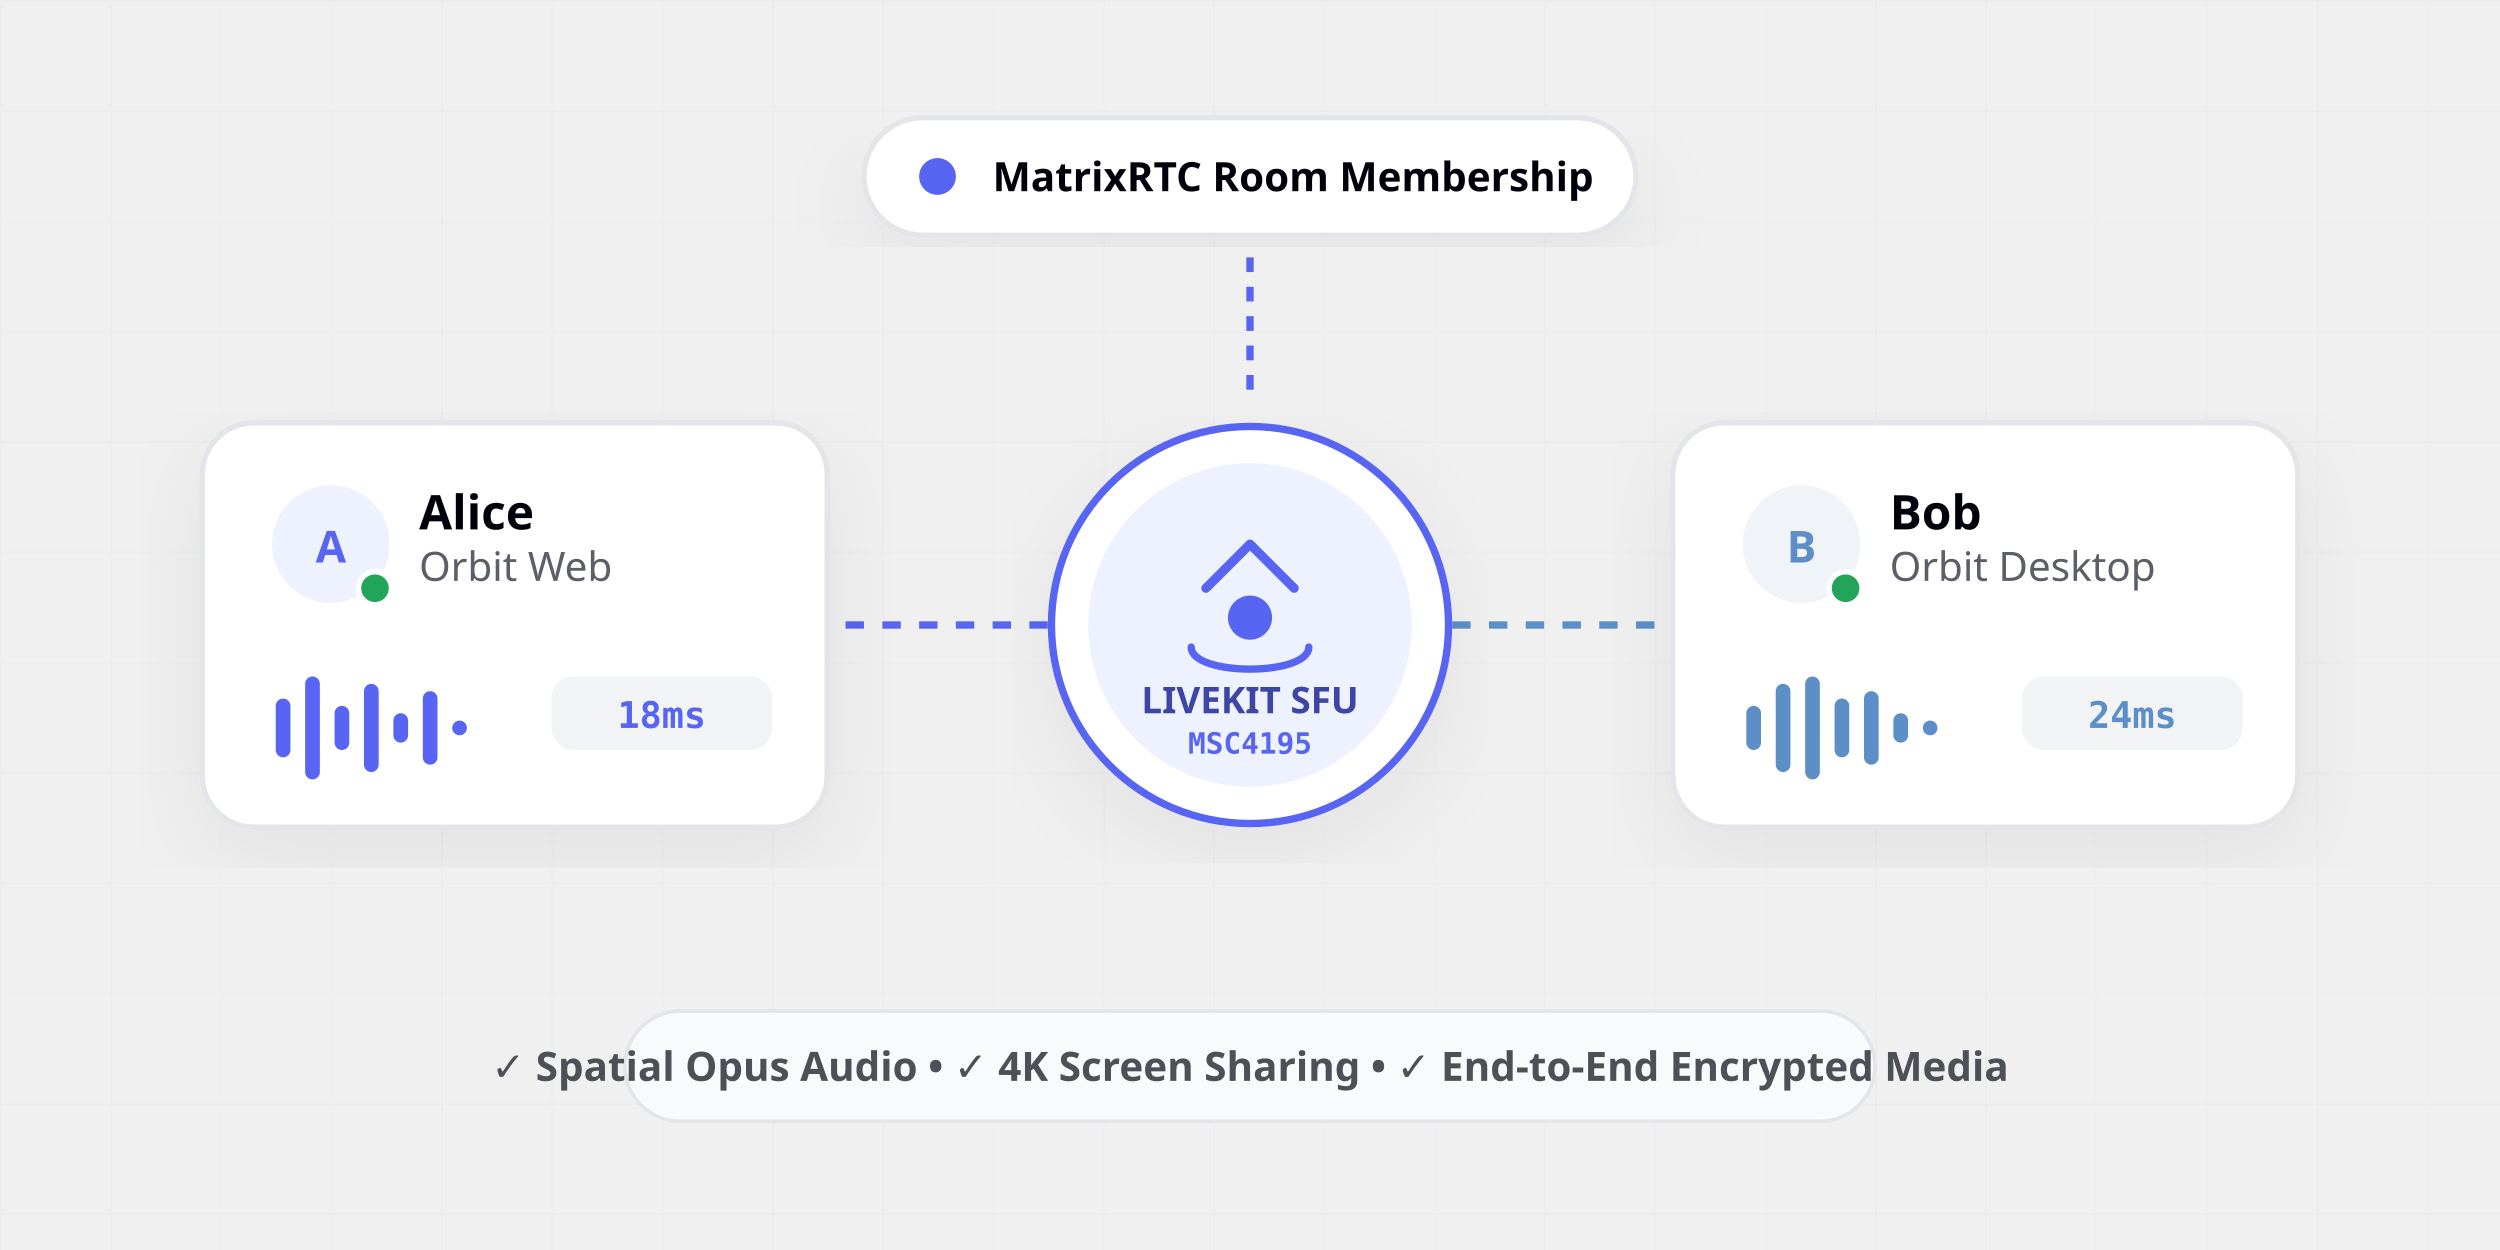
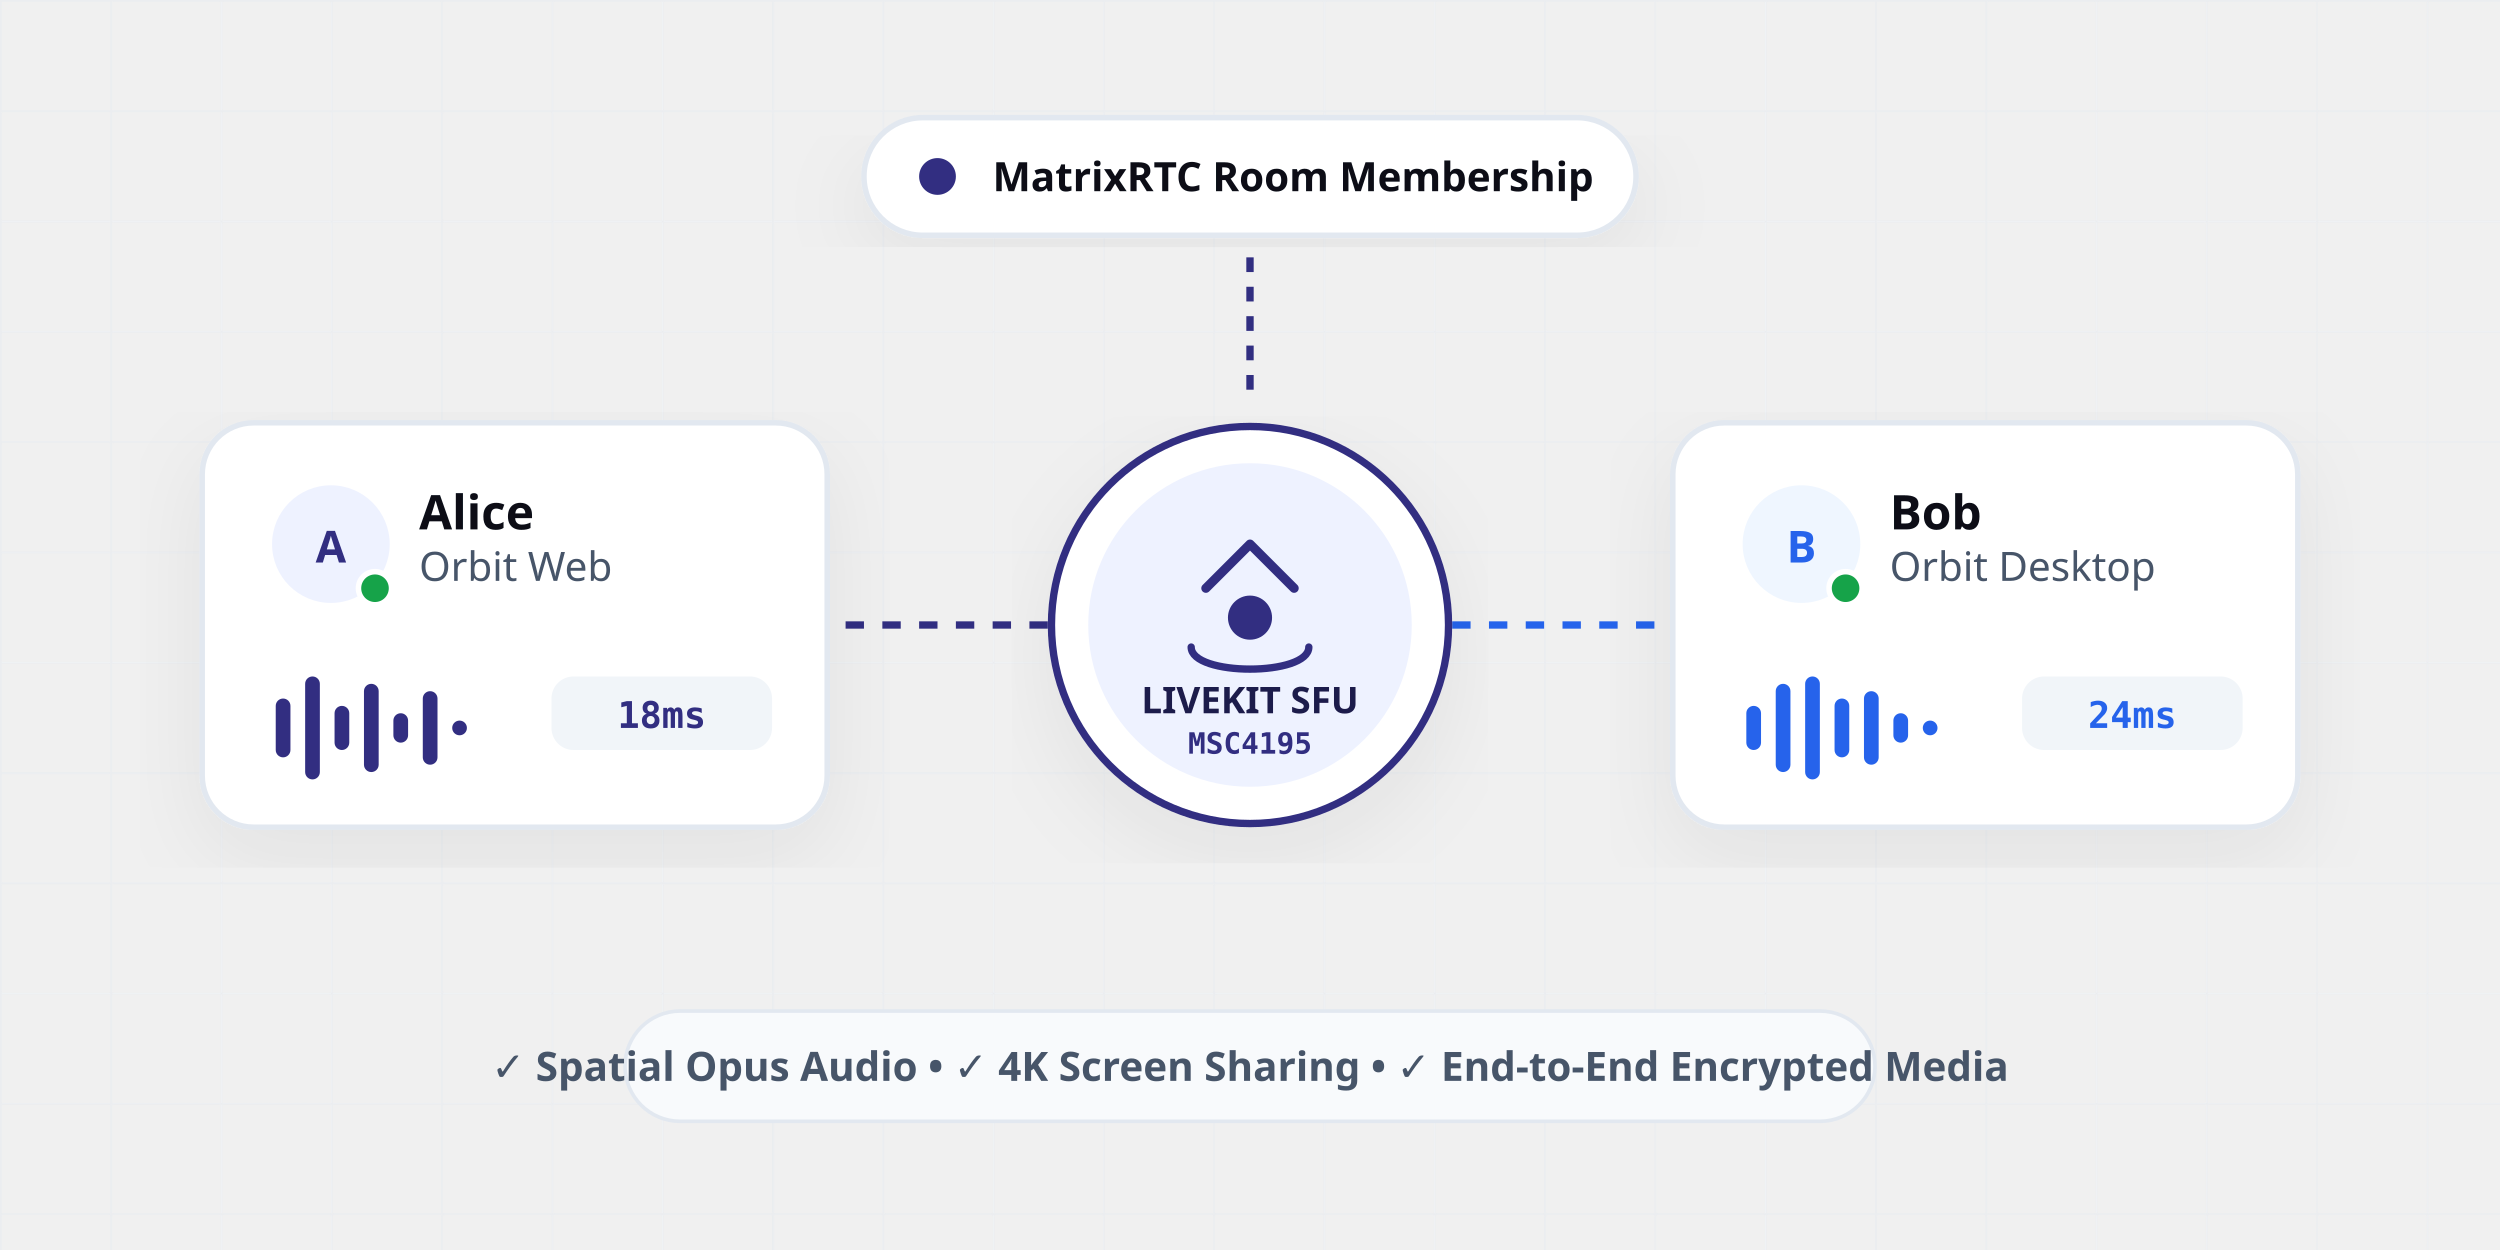
<svg xmlns="http://www.w3.org/2000/svg" viewBox="0 0 680 340" fill="none" class="matrixrtc-calling-svg">
  <defs>
-     <linearGradient id="blurpleGrad" x1="0%" y1="0%" x2="100%" y2="100%">
-       <stop offset="0%" stop-color="#5865F2" />
-       <stop offset="100%" stop-color="#4752C4" />
+     <linearGradient id="indigoGrad" x1="0%" y1="0%" x2="100%" y2="100%">
+       <stop offset="0%" stop-color="#1E1B4B" />
+       <stop offset="100%" stop-color="#312E81" />
    </linearGradient>
-     <linearGradient id="steelGrad" x1="0%" y1="0%" x2="100%" y2="100%">
-       <stop offset="0%" stop-color="#5B8FC7" />
-       <stop offset="100%" stop-color="#3B71AB" />
+     <linearGradient id="sapphireGrad" x1="0%" y1="0%" x2="100%" y2="100%">
+       <stop offset="0%" stop-color="#2563EB" />
+       <stop offset="100%" stop-color="#1D4ED8" />
    </linearGradient>
    <filter id="callShadow" x="-10%" y="-10%" width="120%" height="120%">
      <feDropShadow dx="0" dy="8" stdDeviation="12" flood-color="#0F172A" flood-opacity="0.06" />
    </filter>
  </defs>
  <g opacity="0.35">
    <pattern id="callGrid" width="30" height="30" patternUnits="userSpaceOnUse">
-       <path d="M 30 0 L 0 0 0 30" fill="none" stroke="#E3E5E8" stroke-width="1" />
+       <path d="M 30 0 L 0 0 0 30" fill="none" stroke="#E2E8F0" stroke-width="1" />
    </pattern>
    <rect width="680" height="340" fill="url(#callGrid)" />
  </g>
-   <path d="M 140 170 C 220 170, 260 170, 340 170" stroke="#5865F2" stroke-width="2" stroke-dasharray="5 5" />
-   <path d="M 540 170 C 460 170, 420 170, 340 170" stroke="#5B8FC7" stroke-width="2" stroke-dasharray="5 5" />
-   <path d="M 340 70 L 340 110" stroke="#5865F2" stroke-width="2" stroke-dasharray="4 4" />
-   <circle cx="140" cy="170" r="38" fill="none" stroke="#5865F2" stroke-width="1.5" stroke-opacity="0.25">
+   <path d="M 140 170 C 220 170, 260 170, 340 170" stroke="#312E81" stroke-width="2" stroke-dasharray="5 5" />
+   <path d="M 540 170 C 460 170, 420 170, 340 170" stroke="#2563EB" stroke-width="2" stroke-dasharray="5 5" />
+   <path d="M 340 70 L 340 110" stroke="#312E81" stroke-width="2" stroke-dasharray="4 4" />
+   <circle cx="140" cy="170" r="38" fill="none" stroke="#312E81" stroke-width="1.5" stroke-opacity="0.25">
    <animate attributeName="r" values="24;46" dur="2s" repeatCount="indefinite" />
    <animate attributeName="stroke-opacity" values="0.6;0" dur="2s" repeatCount="indefinite" />
  </circle>
-   <circle cx="540" cy="170" r="38" fill="none" stroke="#5B8FC7" stroke-width="1.5" stroke-opacity="0.25">
+   <circle cx="540" cy="170" r="38" fill="none" stroke="#2563EB" stroke-width="1.5" stroke-opacity="0.25">
    <animate attributeName="r" values="24;46" dur="2s" begin="0.8s" repeatCount="indefinite" />
    <animate attributeName="stroke-opacity" values="0.6;0" dur="2s" begin="0.8s" repeatCount="indefinite" />
  </circle>
  <g transform="translate(340, 170)" filter="url(#callShadow)">
-     <circle cx="0" cy="0" r="54" fill="#FFFFFF" stroke="#5865F2" stroke-width="2" />
+     <circle cx="0" cy="0" r="54" fill="#FFFFFF" stroke="#312E81" stroke-width="2" />
    <circle cx="0" cy="0" r="44" fill="#EEF2FF" />
-     <path d="M -12 -10 L 0 -22 L 12 -10" stroke="#5865F2" stroke-width="2.5" stroke-linecap="round" stroke-linejoin="round" />
-     <circle cx="0" cy="-2" r="6" fill="#5865F2" />
-     <path d="M -16 6 C -16 14, 16 14, 16 6" stroke="#5865F2" stroke-width="2" stroke-linecap="round" />
-     <text x="0" y="24" font-family="'Plus Jakarta Sans', sans-serif" font-size="10" font-weight="800" fill="#3C45A5" text-anchor="middle">LIVEKIT SFU</text>
-     <text x="0" y="35" font-family="'JetBrains Mono', monospace" font-size="8" font-weight="600" fill="#5865F2" text-anchor="middle">MSC4195</text>
+     <path d="M -12 -10 L 0 -22 L 12 -10" stroke="#312E81" stroke-width="2.5" stroke-linecap="round" stroke-linejoin="round" />
+     <circle cx="0" cy="-2" r="6" fill="#312E81" />
+     <path d="M -16 6 C -16 14, 16 14, 16 6" stroke="#312E81" stroke-width="2" stroke-linecap="round" />
+     <text x="0" y="24" font-family="'Plus Jakarta Sans', sans-serif" font-size="10" font-weight="800" fill="#1E1B4B" text-anchor="middle">LIVEKIT SFU</text>
+     <text x="0" y="35" font-family="'JetBrains Mono', monospace" font-size="8" font-weight="600" fill="#312E81" text-anchor="middle">MSC4195</text>
  </g>
  <g transform="translate(340, 48)" filter="url(#callShadow)">
-     <rect x="-105" y="-16" width="210" height="32" rx="16" fill="#FFFFFF" stroke="#E3E5E8" stroke-width="1.5" />
-     <circle cx="-85" cy="0" r="5" fill="#5865F2" />
-     <text x="-70" y="4" font-family="'Plus Jakarta Sans', sans-serif" font-size="11" font-weight="700" fill="#060607">MatrixRTC Room Membership</text>
+     <rect x="-105" y="-16" width="210" height="32" rx="16" fill="#FFFFFF" stroke="#E2E8F0" stroke-width="1.5" />
+     <circle cx="-85" cy="0" r="5" fill="#312E81" />
+     <text x="-70" y="4" font-family="'Plus Jakarta Sans', sans-serif" font-size="11" font-weight="700" fill="#0B0F19">MatrixRTC Room Membership</text>
  </g>
  <g transform="translate(140, 170)" filter="url(#callShadow)">
-     <rect x="-85" y="-55" width="170" height="110" rx="14" fill="#FFFFFF" stroke="#E3E5E8" stroke-width="1.5" />
+     <rect x="-85" y="-55" width="170" height="110" rx="14" fill="#FFFFFF" stroke="#E2E8F0" stroke-width="1.5" />
    <circle cx="-50" cy="-22" r="16" fill="#EEF2FF" />
-     <text x="-50" y="-17" font-family="'Plus Jakarta Sans', sans-serif" font-size="12" font-weight="800" fill="#5865F2" text-anchor="middle">A</text>
-     <circle cx="-38" cy="-10" r="4.5" fill="#23A55A" stroke="#FFFFFF" stroke-width="1.5" />
-     <text x="-26" y="-26" font-family="'Plus Jakarta Sans', sans-serif" font-size="13" font-weight="700" fill="#060607">Alice</text>
-     <text x="-26" y="-12" font-family="'Plus Jakarta Sans', sans-serif" font-size="11" fill="#5C5E66">Orbit Web</text>
+     <text x="-50" y="-17" font-family="'Plus Jakarta Sans', sans-serif" font-size="12" font-weight="800" fill="#312E81" text-anchor="middle">A</text>
+     <circle cx="-38" cy="-10" r="4.5" fill="#16A34A" stroke="#FFFFFF" stroke-width="1.5" />
+     <text x="-26" y="-26" font-family="'Plus Jakarta Sans', sans-serif" font-size="13" font-weight="700" fill="#0B0F19">Alice</text>
+     <text x="-26" y="-12" font-family="'Plus Jakarta Sans', sans-serif" font-size="11" fill="#475569">Orbit Web</text>
    <g transform="translate(-65, 14)">
-       <rect x="0" y="6" width="4" height="16" rx="2" fill="#5865F2" />
-       <rect x="8" y="0" width="4" height="28" rx="2" fill="#5865F2" />
-       <rect x="16" y="8" width="4" height="12" rx="2" fill="#5865F2" />
-       <rect x="24" y="2" width="4" height="24" rx="2" fill="#5865F2" />
-       <rect x="32" y="10" width="4" height="8" rx="2" fill="#5865F2" />
-       <rect x="40" y="4" width="4" height="20" rx="2" fill="#5865F2" />
-       <rect x="48" y="12" width="4" height="4" rx="2" fill="#5865F2" />
+       <rect x="0" y="6" width="4" height="16" rx="2" fill="#312E81" />
+       <rect x="8" y="0" width="4" height="28" rx="2" fill="#312E81" />
+       <rect x="16" y="8" width="4" height="12" rx="2" fill="#312E81" />
+       <rect x="24" y="2" width="4" height="24" rx="2" fill="#312E81" />
+       <rect x="32" y="10" width="4" height="8" rx="2" fill="#312E81" />
+       <rect x="40" y="4" width="4" height="20" rx="2" fill="#312E81" />
+       <rect x="48" y="12" width="4" height="4" rx="2" fill="#312E81" />
    </g>
-     <rect x="10" y="14" width="60" height="20" rx="6" fill="#F2F3F5" />
-     <text x="40" y="28" font-family="'JetBrains Mono', monospace" font-size="10" font-weight="600" fill="#5865F2" text-anchor="middle">18ms</text>
+     <rect x="10" y="14" width="60" height="20" rx="6" fill="#F1F5F9" />
+     <text x="40" y="28" font-family="'JetBrains Mono', monospace" font-size="10" font-weight="600" fill="#312E81" text-anchor="middle">18ms</text>
  </g>
  <g transform="translate(540, 170)" filter="url(#callShadow)">
-     <rect x="-85" y="-55" width="170" height="110" rx="14" fill="#FFFFFF" stroke="#E3E5E8" stroke-width="1.5" />
-     <circle cx="-50" cy="-22" r="16" fill="#F0F4F8" />
-     <text x="-50" y="-17" font-family="'Plus Jakarta Sans', sans-serif" font-size="12" font-weight="800" fill="#5B8FC7" text-anchor="middle">B</text>
-     <circle cx="-38" cy="-10" r="4.5" fill="#23A55A" stroke="#FFFFFF" stroke-width="1.5" />
-     <text x="-26" y="-26" font-family="'Plus Jakarta Sans', sans-serif" font-size="13" font-weight="700" fill="#060607">Bob</text>
-     <text x="-26" y="-12" font-family="'Plus Jakarta Sans', sans-serif" font-size="11" fill="#5C5E66">Orbit Desktop</text>
+     <rect x="-85" y="-55" width="170" height="110" rx="14" fill="#FFFFFF" stroke="#E2E8F0" stroke-width="1.5" />
+     <circle cx="-50" cy="-22" r="16" fill="#EFF6FF" />
+     <text x="-50" y="-17" font-family="'Plus Jakarta Sans', sans-serif" font-size="12" font-weight="800" fill="#2563EB" text-anchor="middle">B</text>
+     <circle cx="-38" cy="-10" r="4.5" fill="#16A34A" stroke="#FFFFFF" stroke-width="1.5" />
+     <text x="-26" y="-26" font-family="'Plus Jakarta Sans', sans-serif" font-size="13" font-weight="700" fill="#0B0F19">Bob</text>
+     <text x="-26" y="-12" font-family="'Plus Jakarta Sans', sans-serif" font-size="11" fill="#475569">Orbit Desktop</text>
    <g transform="translate(-65, 14)">
-       <rect x="0" y="8" width="4" height="12" rx="2" fill="#5B8FC7" />
-       <rect x="8" y="2" width="4" height="24" rx="2" fill="#5B8FC7" />
-       <rect x="16" y="0" width="4" height="28" rx="2" fill="#5B8FC7" />
-       <rect x="24" y="6" width="4" height="16" rx="2" fill="#5B8FC7" />
-       <rect x="32" y="4" width="4" height="20" rx="2" fill="#5B8FC7" />
-       <rect x="40" y="10" width="4" height="8" rx="2" fill="#5B8FC7" />
-       <rect x="48" y="12" width="4" height="4" rx="2" fill="#5B8FC7" />
+       <rect x="0" y="8" width="4" height="12" rx="2" fill="#2563EB" />
+       <rect x="8" y="2" width="4" height="24" rx="2" fill="#2563EB" />
+       <rect x="16" y="0" width="4" height="28" rx="2" fill="#2563EB" />
+       <rect x="24" y="6" width="4" height="16" rx="2" fill="#2563EB" />
+       <rect x="32" y="4" width="4" height="20" rx="2" fill="#2563EB" />
+       <rect x="40" y="10" width="4" height="8" rx="2" fill="#2563EB" />
+       <rect x="48" y="12" width="4" height="4" rx="2" fill="#2563EB" />
    </g>
-     <rect x="10" y="14" width="60" height="20" rx="6" fill="#F2F3F5" />
-     <text x="40" y="28" font-family="'JetBrains Mono', monospace" font-size="10" font-weight="600" fill="#5B8FC7" text-anchor="middle">24ms</text>
+     <rect x="10" y="14" width="60" height="20" rx="6" fill="#F1F5F9" />
+     <text x="40" y="28" font-family="'JetBrains Mono', monospace" font-size="10" font-weight="600" fill="#2563EB" text-anchor="middle">24ms</text>
  </g>
  <g transform="translate(340, 290)">
-     <rect x="-170" y="-15" width="340" height="30" rx="15" fill="#F8FAFC" stroke="#E3E5E8" stroke-width="1" />
-     <text x="0" y="4" font-family="'Plus Jakarta Sans', sans-serif" font-size="11" font-weight="600" fill="#4E5058" text-anchor="middle">
+     <rect x="-170" y="-15" width="340" height="30" rx="15" fill="#F8FAFC" stroke="#E2E8F0" stroke-width="1" />
+     <text x="0" y="4" font-family="'Plus Jakarta Sans', sans-serif" font-size="11" font-weight="600" fill="#475569" text-anchor="middle">
      ✓ Spatial Opus Audio  •  ✓ 4K Screen Sharing  •  ✓ End-to-End Encrypted Media
    </text>
  </g>
</svg>
